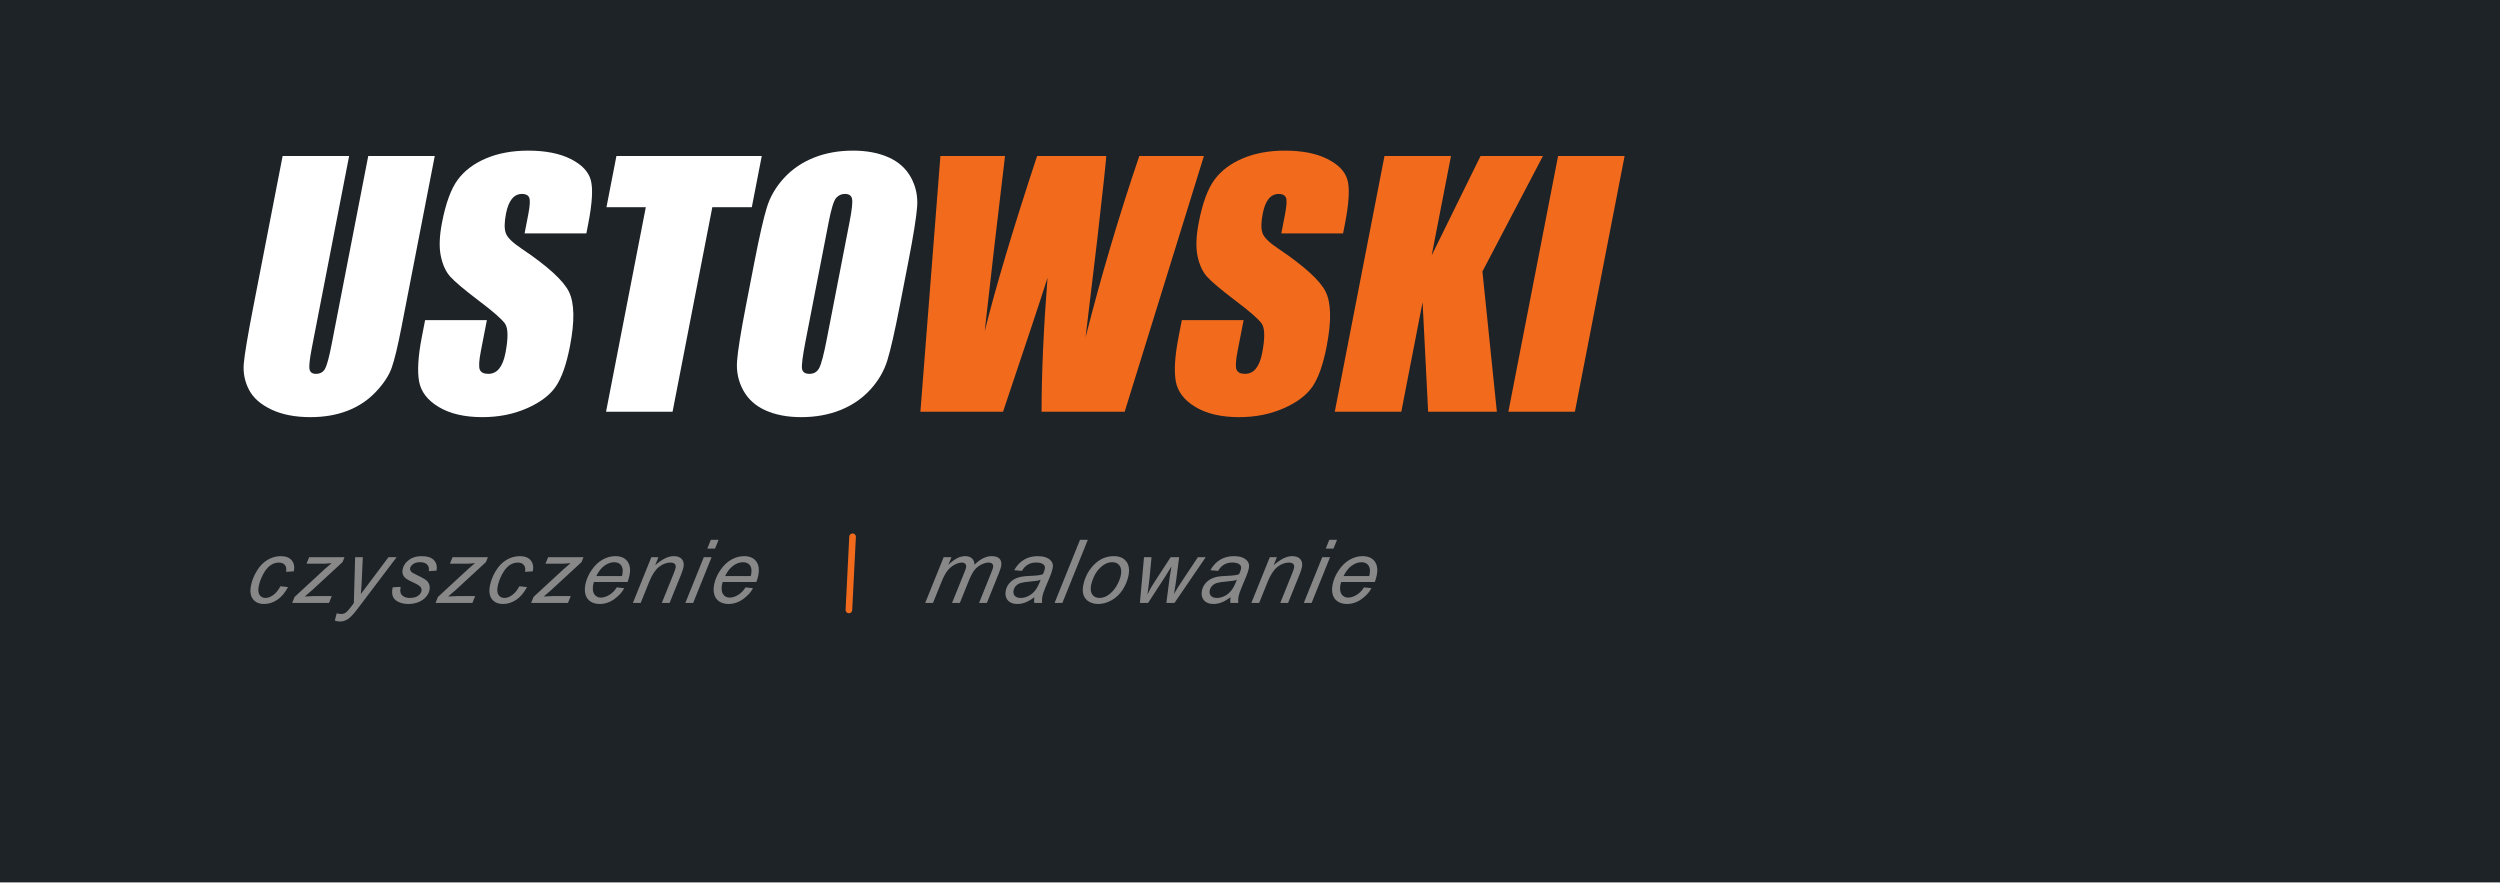
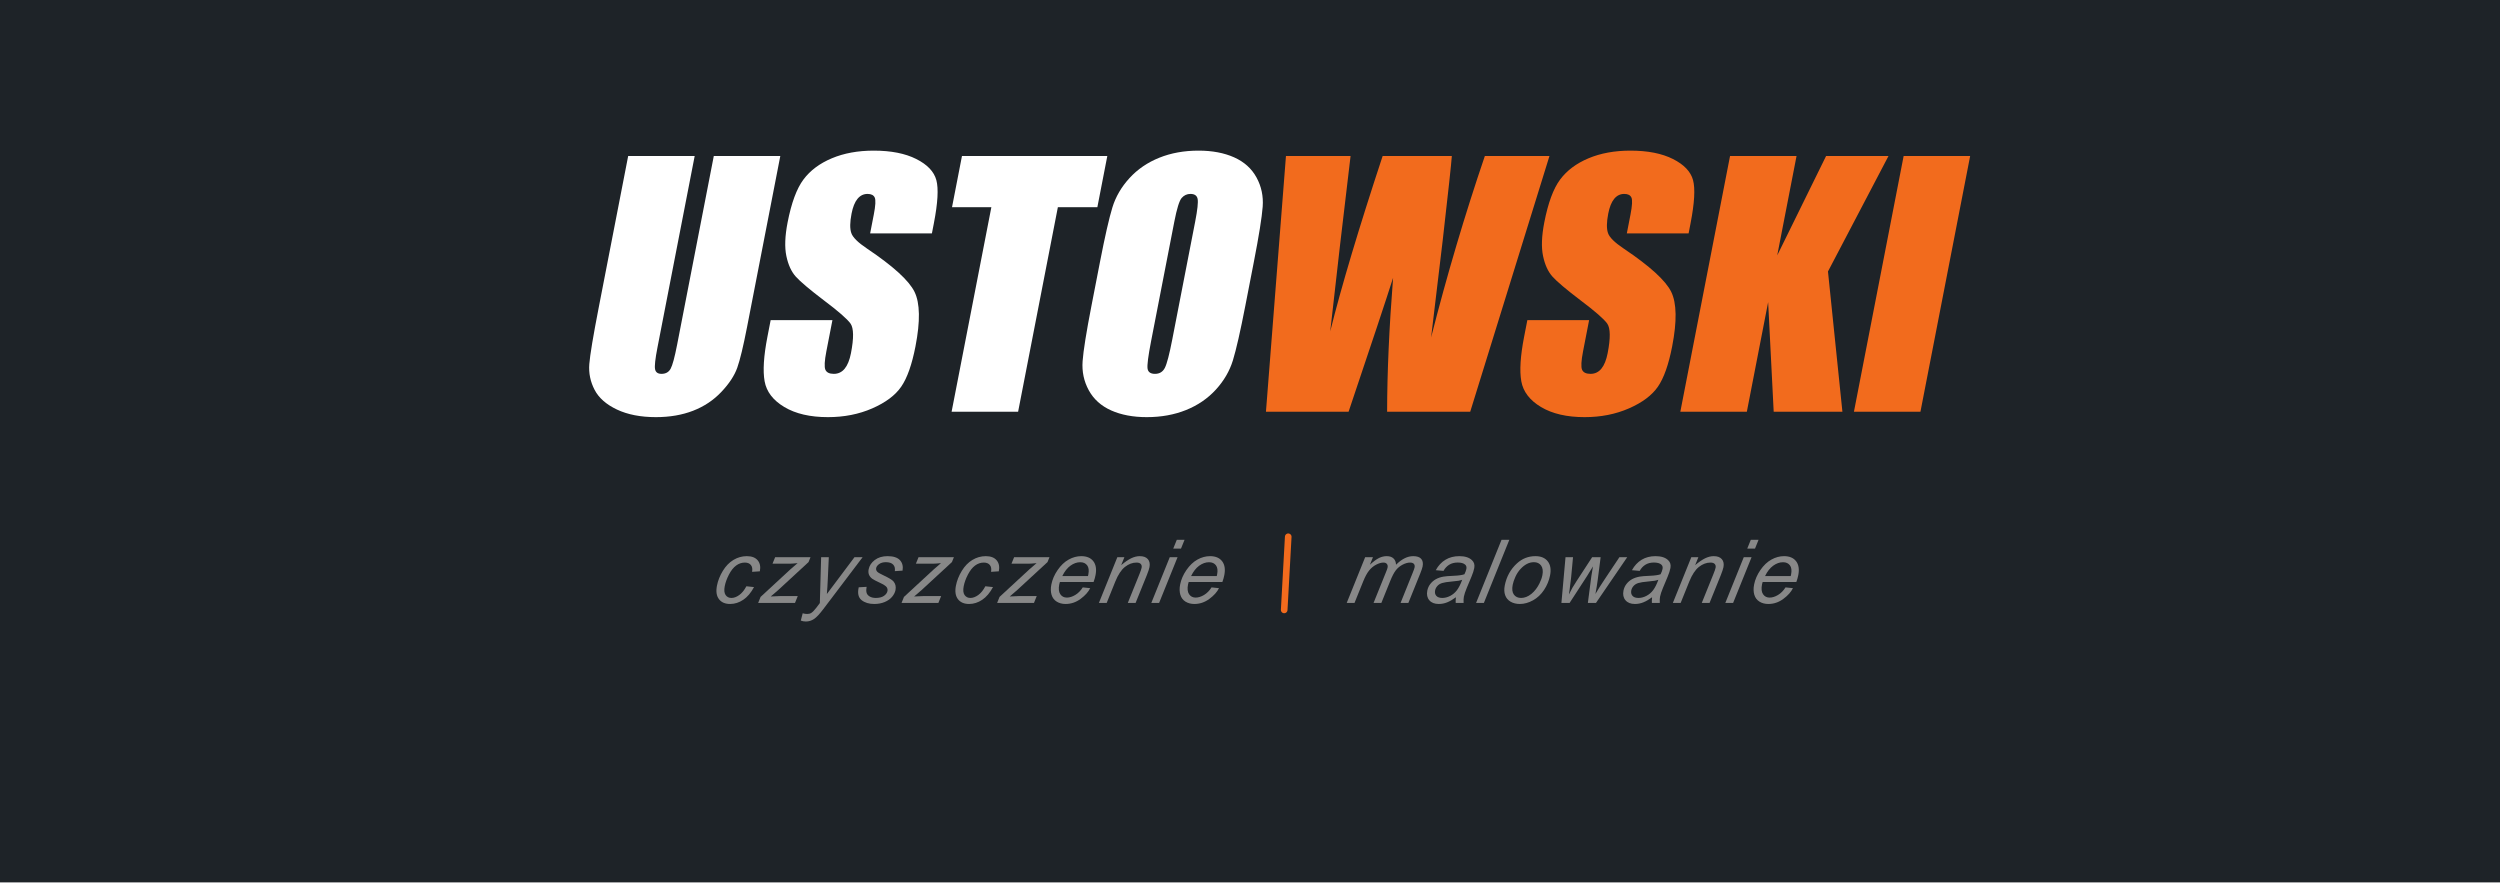
<svg xmlns="http://www.w3.org/2000/svg" viewBox="0 0 680 240">
  <rect width="680" height="240" fill="#1e2328" />
-   <path d="M1041 1619V537Q1041 353 1029.0 278.5Q1017 204 958.0 125.5Q899 47 802.5 6.5Q706 -34 575 -34Q430 -34 319.0 14.0Q208 62 153.0 139.0Q98 216 88.0 301.5Q78 387 78 661V1619H499V405Q499 299 510.5 269.5Q522 240 557 240Q597 240 608.5 272.5Q620 305 620 426V1619Z" transform="matrix(0.042969,0,0.008352,-0.042969,60.00,112.00)" fill="#ffffff" />
-   <path d="M976 1129H585V1249Q585 1333 570.0 1356.0Q555 1379 520 1379Q482 1379 462.5 1348.0Q443 1317 443 1254Q443 1173 465 1132Q486 1091 584 1033Q865 866 938 759Q1011 652 1011 414Q1011 241 970.5 159.0Q930 77 814.0 21.5Q698 -34 544 -34Q375 -34 255.5 30.0Q136 94 99.0 193.0Q62 292 62 474V580H453V383Q453 292 469.5 266.0Q486 240 528 240Q570 240 590.5 273.0Q611 306 611 371Q611 514 572 558Q532 602 375 705Q218 809 167.0 856.0Q116 903 82.5 986.0Q49 1069 49 1198Q49 1384 96.5 1470.0Q144 1556 250.0 1604.5Q356 1653 506 1653Q670 1653 785.5 1600.0Q901 1547 938.5 1466.5Q976 1386 976 1193Z" transform="matrix(0.042969,0,0.008352,-0.042969,108.12,112.00)" fill="#ffffff" />
-   <path d="M932 1619V1295H682V0H261V1295H12V1619Z" transform="matrix(0.042969,0,0.008352,-0.042969,153.63,112.00)" fill="#ffffff" />
-   <path d="M1046 671Q1046 427 1034.5 325.5Q1023 224 962.5 140.0Q902 56 799.0 11.0Q696 -34 559 -34Q429 -34 325.5 8.5Q222 51 159.0 136.0Q96 221 84.0 321.0Q72 421 72 671V948Q72 1192 83.5 1293.5Q95 1395 155.5 1479.0Q216 1563 319.0 1608.0Q422 1653 559 1653Q689 1653 792.5 1610.5Q896 1568 959.0 1483.0Q1022 1398 1034.0 1298.0Q1046 1198 1046 948ZM625 1203Q625 1316 612.5 1347.5Q600 1379 561 1379Q528 1379 510.5 1353.5Q493 1328 493 1203V447Q493 306 504.5 273.0Q516 240 558 240Q601 240 613.0 278.0Q625 316 625 459Z" transform="matrix(0.042969,0,0.008352,-0.042969,194.19,112.00)" fill="#ffffff" />
-   <path d="M1668 1619 1481 0H955Q883 373 828 848Q803 645 711 0H188L0 1619H409L452 1054L496 509Q519 932 612 1619H1050Q1059 1548 1096 1085L1142 470Q1177 1057 1259 1619Z" transform="matrix(0.042969,0,0.008352,-0.042969,242.27,112.00)" fill="#f26b1d" />
-   <path d="M976 1129H585V1249Q585 1333 570.0 1356.0Q555 1379 520 1379Q482 1379 462.5 1348.0Q443 1317 443 1254Q443 1173 465 1132Q486 1091 584 1033Q865 866 938 759Q1011 652 1011 414Q1011 241 970.5 159.0Q930 77 814.0 21.5Q698 -34 544 -34Q375 -34 255.5 30.0Q136 94 99.0 193.0Q62 292 62 474V580H453V383Q453 292 469.5 266.0Q486 240 528 240Q570 240 590.5 273.0Q611 306 611 371Q611 514 572 558Q532 602 375 705Q218 809 167.0 856.0Q116 903 82.5 986.0Q49 1069 49 1198Q49 1384 96.5 1470.0Q144 1556 250.0 1604.5Q356 1653 506 1653Q670 1653 785.5 1600.0Q901 1547 938.5 1466.5Q976 1386 976 1193Z" transform="matrix(0.042969,0,0.008352,-0.042969,313.95,112.00)" fill="#f26b1d" />
-   <path d="M1087 1619 846 888 1110 0H675L505 694V0H84V1619H505V990L692 1619Z" transform="matrix(0.042969,0,0.008352,-0.042969,359.45,112.00)" fill="#f26b1d" />
-   <path d="M505 1619V0H84V1619Z" transform="matrix(0.042969,0,0.008352,-0.042969,406.67,112.00)" fill="#f26b1d" />
-   <path d="M801 387 982 368Q914 169 788.5 72.5Q663 -24 503 -24Q330 -24 222.5 88.0Q115 200 115 401Q115 575 184.0 743.0Q253 911 381.5 998.5Q510 1086 675 1086Q846 1086 946.0 989.5Q1046 893 1046 734L868 722Q867 823 809.5 880.0Q752 937 658 937Q549 937 469.0 868.0Q389 799 343.5 658.5Q298 518 298 388Q298 252 358.0 184.0Q418 116 506 116Q594 116 674.5 183.0Q755 250 801 387Z" transform="matrix(0.011719,0,0.002278,-0.011719,66.00,164.00)" fill="#888888" />
-   <path d="M40 0 69 140 640 783Q701 851 776 924Q647 911 591 911H196L228 1062H1049L1025 948L449 301Q400 246 303 150Q454 159 510 159H928L895 0Z" transform="matrix(0.011719,0,0.002278,-0.011719,79.00,164.00)" fill="#888888" />
-   <path d="M0 -410 11 -240Q67 -256 120 -256Q175 -256 209 -231Q253 -198 305 -107L363 -3L186 1062H364L444 525Q468 366 485 207L960 1062H1149L472 -141Q374 -317 298.0 -374.0Q222 -431 123 -431Q60 -431 0 -410Z" transform="matrix(0.011719,0,0.002278,-0.011719,92.00,164.00)" fill="#888888" />
-   <path d="M85 363 266 374Q266 296 290.0 241.0Q314 186 378.5 151.0Q443 116 529 116Q649 116 709.0 164.0Q769 212 769 277Q769 324 733 366Q696 408 552.5 469.5Q409 531 369 556Q302 597 268.0 652.5Q234 708 234 780Q234 906 334.0 996.0Q434 1086 614 1086Q814 1086 918.5 993.5Q1023 901 1027 750L850 738Q846 834 782.0 890.0Q718 946 601 946Q507 946 455.0 903.0Q403 860 403 810Q403 760 448 722Q478 696 603 642Q811 552 865 500Q951 417 951 298Q951 219 902.5 143.0Q854 67 754.5 21.5Q655 -24 520 -24Q336 -24 207 67Q78 158 85 363Z" transform="matrix(0.011719,0,0.002278,-0.011719,105.00,164.00)" fill="#888888" />
-   <path d="M40 0 69 140 640 783Q701 851 776 924Q647 911 591 911H196L228 1062H1049L1025 948L449 301Q400 246 303 150Q454 159 510 159H928L895 0Z" transform="matrix(0.011719,0,0.002278,-0.011719,118.00,164.00)" fill="#888888" />
-   <path d="M801 387 982 368Q914 169 788.5 72.5Q663 -24 503 -24Q330 -24 222.5 88.0Q115 200 115 401Q115 575 184.0 743.0Q253 911 381.5 998.5Q510 1086 675 1086Q846 1086 946.0 989.5Q1046 893 1046 734L868 722Q867 823 809.5 880.0Q752 937 658 937Q549 937 469.0 868.0Q389 799 343.5 658.5Q298 518 298 388Q298 252 358.0 184.0Q418 116 506 116Q594 116 674.5 183.0Q755 250 801 387Z" transform="matrix(0.011719,0,0.002278,-0.011719,131.00,164.00)" fill="#888888" />
-   <path d="M40 0 69 140 640 783Q701 851 776 924Q647 911 591 911H196L228 1062H1049L1025 948L449 301Q400 246 303 150Q454 159 510 159H928L895 0Z" transform="matrix(0.011719,0,0.002278,-0.011719,144.00,164.00)" fill="#888888" />
-   <path d="M848 361 1024 343Q986 212 849.5 94.0Q713 -24 524 -24Q406 -24 307.5 30.5Q209 85 157.5 189.0Q106 293 106 426Q106 600 186.5 763.5Q267 927 395.0 1006.5Q523 1086 672 1086Q862 1086 975.5 968.0Q1089 850 1089 646Q1089 568 1075 486H293Q289 455 289 430Q289 281 357.5 202.5Q426 124 525 124Q618 124 708.0 185.0Q798 246 848 361ZM322 624H918Q919 652 919 664Q919 800 851.0 872.5Q783 945 676 945Q560 945 464.5 865.0Q369 785 322 624Z" transform="matrix(0.011719,0,0.002278,-0.011719,157.00,164.00)" fill="#888888" />
-   <path d="M68 0 290 1062H454L415 877Q522 986 615.0 1036.0Q708 1086 805 1086Q934 1086 1007.5 1016.0Q1081 946 1081 829Q1081 770 1055 643L920 0H739L880 673Q901 771 901 818Q901 871 864.5 904.0Q828 937 759 937Q620 937 511.5 837.0Q403 737 352 494L249 0Z" transform="matrix(0.011719,0,0.002278,-0.011719,171.35,164.00)" fill="#888888" />
-   <path d="M325 1261 368 1466H548L505 1261ZM61 0 283 1062H464L242 0Z" transform="matrix(0.011719,0,0.002278,-0.011719,185.70,164.00)" fill="#888888" />
-   <path d="M848 361 1024 343Q986 212 849.5 94.0Q713 -24 524 -24Q406 -24 307.5 30.5Q209 85 157.5 189.0Q106 293 106 426Q106 600 186.5 763.5Q267 927 395.0 1006.5Q523 1086 672 1086Q862 1086 975.5 968.0Q1089 850 1089 646Q1089 568 1075 486H293Q289 455 289 430Q289 281 357.5 202.5Q426 124 525 124Q618 124 708.0 185.0Q798 246 848 361ZM322 624H918Q919 652 919 664Q919 800 851.0 872.5Q783 945 676 945Q560 945 464.5 865.0Q369 785 322 624Z" transform="matrix(0.011719,0,0.002278,-0.011719,192.03,164.00)" fill="#888888" />
-   <line x1="231.9" y1="146.0" x2="230.9" y2="165.9" stroke="#f26b1d" stroke-width="1.8" stroke-linecap="round" />
-   <path d="M67 0 289 1062H470L433 887Q534 1000 613.5 1043.0Q693 1086 786 1086Q885 1086 951.5 1033.5Q1018 981 1039 887Q1120 987 1209.5 1036.5Q1299 1086 1398 1086Q1531 1086 1597.5 1023.0Q1664 960 1664 846Q1664 797 1641 684L1498 0H1317L1463 702Q1482 788 1482 825Q1482 877 1449.0 907.0Q1416 937 1356 937Q1275 937 1191.0 888.0Q1107 839 1060.5 759.5Q1014 680 979 515L871 0H690L840 717Q856 790 856 821Q856 873 823.5 905.0Q791 937 739 937Q662 937 577.5 888.0Q493 839 440.0 751.5Q387 664 353 502L248 0Z" transform="matrix(0.011719,0,0.002278,-0.011719,250.87,164.00)" fill="#888888" />
-   <path d="M784 132Q690 51 603.0 13.5Q516 -24 417 -24Q270 -24 180.0 62.5Q90 149 90 284Q90 373 130.5 441.5Q171 510 238.0 551.5Q305 593 402 611Q463 623 633.5 630.0Q804 637 878 666Q899 740 899 789Q899 852 853 888Q790 938 669 938Q555 938 482.5 887.5Q410 837 377 744L194 760Q250 918 371.5 1002.0Q493 1086 678 1086Q875 1086 990 992Q1078 922 1078 810Q1078 725 1053 613L994 349Q966 223 966 144Q966 94 988 0H805Q790 52 784 132ZM851 538Q813 523 769.5 515.0Q726 507 624 498Q466 484 401.0 462.5Q336 441 303.0 394.0Q270 347 270 290Q270 214 322.5 165.0Q375 116 472 116Q562 116 645.0 163.5Q728 211 776.0 296.0Q824 381 851 538Z" transform="matrix(0.011719,0,0.002278,-0.011719,271.86,164.00)" fill="#888888" />
-   <path d="M54 0 360 1466H541L235 0Z" transform="matrix(0.011719,0,0.002278,-0.011719,286.21,164.00)" fill="#888888" />
-   <path d="M100 403Q100 714 283 918Q434 1086 679 1086Q871 1086 988.5 966.0Q1106 846 1106 642Q1106 459 1032.0 301.5Q958 144 821.5 60.0Q685 -24 534 -24Q410 -24 308.5 29.0Q207 82 153.5 179.0Q100 276 100 403ZM281 421Q281 271 353.0 193.5Q425 116 536 116Q594 116 651.0 139.5Q708 163 757.0 211.0Q806 259 840.5 320.5Q875 382 896 453Q927 552 927 643Q927 787 854.5 866.5Q782 946 672 946Q587 946 517.0 905.5Q447 865 390.5 787.0Q334 709 307.5 605.5Q281 502 281 421Z" transform="matrix(0.011719,0,0.002278,-0.011719,292.54,164.00)" fill="#888888" />
-   <path d="M270 0 159 1062H333L381 585L400 317Q402 287 406 196Q436 298 457.0 352.5Q478 407 524 508L777 1062H974L1009 531Q1017 410 1019 208Q1069 342 1182 580L1410 1062H1591L1072 0H884L844 623Q840 681 838 849Q797 742 741 618L460 0Z" transform="matrix(0.011719,0,0.002278,-0.011719,306.89,164.00)" fill="#888888" />
-   <path d="M784 132Q690 51 603.0 13.5Q516 -24 417 -24Q270 -24 180.0 62.5Q90 149 90 284Q90 373 130.5 441.5Q171 510 238.0 551.5Q305 593 402 611Q463 623 633.5 630.0Q804 637 878 666Q899 740 899 789Q899 852 853 888Q790 938 669 938Q555 938 482.5 887.5Q410 837 377 744L194 760Q250 918 371.5 1002.0Q493 1086 678 1086Q875 1086 990 992Q1078 922 1078 810Q1078 725 1053 613L994 349Q966 223 966 144Q966 94 988 0H805Q790 52 784 132ZM851 538Q813 523 769.5 515.0Q726 507 624 498Q466 484 401.0 462.5Q336 441 303.0 394.0Q270 347 270 290Q270 214 322.5 165.0Q375 116 472 116Q562 116 645.0 163.5Q728 211 776.0 296.0Q824 381 851 538Z" transform="matrix(0.011719,0,0.002278,-0.011719,325.22,164.00)" fill="#888888" />
-   <path d="M68 0 290 1062H454L415 877Q522 986 615.0 1036.0Q708 1086 805 1086Q934 1086 1007.5 1016.0Q1081 946 1081 829Q1081 770 1055 643L920 0H739L880 673Q901 771 901 818Q901 871 864.5 904.0Q828 937 759 937Q620 937 511.5 837.0Q403 737 352 494L249 0Z" transform="matrix(0.011719,0,0.002278,-0.011719,339.57,164.00)" fill="#888888" />
-   <path d="M325 1261 368 1466H548L505 1261ZM61 0 283 1062H464L242 0Z" transform="matrix(0.011719,0,0.002278,-0.011719,353.92,164.00)" fill="#888888" />
-   <path d="M848 361 1024 343Q986 212 849.5 94.0Q713 -24 524 -24Q406 -24 307.5 30.5Q209 85 157.5 189.0Q106 293 106 426Q106 600 186.5 763.5Q267 927 395.0 1006.5Q523 1086 672 1086Q862 1086 975.5 968.0Q1089 850 1089 646Q1089 568 1075 486H293Q289 455 289 430Q289 281 357.5 202.5Q426 124 525 124Q618 124 708.0 185.0Q798 246 848 361ZM322 624H918Q919 652 919 664Q919 800 851.0 872.5Q783 945 676 945Q560 945 464.5 865.0Q369 785 322 624Z" transform="matrix(0.011719,0,0.002278,-0.011719,360.25,164.00)" fill="#888888" />
+   <path d="M1041 1619V537Q1041 353 1029.0 278.5Q1017 204 958.0 125.5Q899 47 802.5 6.5Q706 -34 575 -34Q430 -34 319.0 14.0Q208 62 153.0 139.0Q98 216 88.0 301.5Q78 387 78 661V1619H499V405Q499 299 510.5 269.5Q522 240 557 240Q597 240 608.5 272.5Q620 305 620 426V1619Z" transform="matrix(0.042969,0,0.008352,-0.042969,153.99,112.00)" fill="#ffffff" />
+   <path d="M976 1129H585V1249Q585 1333 570.0 1356.0Q555 1379 520 1379Q482 1379 462.5 1348.0Q443 1317 443 1254Q443 1173 465 1132Q486 1091 584 1033Q865 866 938 759Q1011 652 1011 414Q1011 241 970.5 159.0Q930 77 814.0 21.5Q698 -34 544 -34Q375 -34 255.5 30.0Q136 94 99.0 193.0Q62 292 62 474V580H453V383Q453 292 469.5 266.0Q486 240 528 240Q570 240 590.5 273.0Q611 306 611 371Q611 514 572 558Q532 602 375 705Q218 809 167.0 856.0Q116 903 82.5 986.0Q49 1069 49 1198Q49 1384 96.5 1470.0Q144 1556 250.0 1604.5Q356 1653 506 1653Q670 1653 785.5 1600.0Q901 1547 938.5 1466.5Q976 1386 976 1193Z" transform="matrix(0.042969,0,0.008352,-0.042969,202.11,112.00)" fill="#ffffff" />
+   <path d="M932 1619V1295H682V0H261V1295H12V1619Z" transform="matrix(0.042969,0,0.008352,-0.042969,247.62,112.00)" fill="#ffffff" />
+   <path d="M1046 671Q1046 427 1034.5 325.5Q1023 224 962.5 140.0Q902 56 799.0 11.0Q696 -34 559 -34Q429 -34 325.5 8.5Q222 51 159.0 136.0Q96 221 84.0 321.0Q72 421 72 671V948Q72 1192 83.5 1293.5Q95 1395 155.5 1479.0Q216 1563 319.0 1608.0Q422 1653 559 1653Q689 1653 792.5 1610.5Q896 1568 959.0 1483.0Q1022 1398 1034.0 1298.0Q1046 1198 1046 948ZM625 1203Q625 1316 612.5 1347.5Q600 1379 561 1379Q528 1379 510.5 1353.5Q493 1328 493 1203V447Q493 306 504.5 273.0Q516 240 558 240Q601 240 613.0 278.0Q625 316 625 459Z" transform="matrix(0.042969,0,0.008352,-0.042969,288.18,112.00)" fill="#ffffff" />
+   <path d="M1668 1619 1481 0H955Q883 373 828 848Q803 645 711 0H188L0 1619H409L452 1054L496 509Q519 932 612 1619H1050Q1059 1548 1096 1085L1142 470Q1177 1057 1259 1619Z" transform="matrix(0.042969,0,0.008352,-0.042969,336.26,112.00)" fill="#f26b1d" />
+   <path d="M976 1129H585V1249Q585 1333 570.0 1356.0Q555 1379 520 1379Q482 1379 462.5 1348.0Q443 1317 443 1254Q443 1173 465 1132Q486 1091 584 1033Q865 866 938 759Q1011 652 1011 414Q1011 241 970.5 159.0Q930 77 814.0 21.5Q698 -34 544 -34Q375 -34 255.5 30.0Q136 94 99.0 193.0Q62 292 62 474V580H453V383Q453 292 469.5 266.0Q486 240 528 240Q570 240 590.5 273.0Q611 306 611 371Q611 514 572 558Q532 602 375 705Q218 809 167.0 856.0Q116 903 82.5 986.0Q49 1069 49 1198Q49 1384 96.5 1470.0Q144 1556 250.0 1604.5Q356 1653 506 1653Q670 1653 785.5 1600.0Q901 1547 938.5 1466.5Q976 1386 976 1193Z" transform="matrix(0.042969,0,0.008352,-0.042969,407.93,112.00)" fill="#f26b1d" />
+   <path d="M1087 1619 846 888 1110 0H675L505 694V0H84V1619H505V990L692 1619Z" transform="matrix(0.042969,0,0.008352,-0.042969,453.44,112.00)" fill="#f26b1d" />
+   <path d="M505 1619V0H84V1619Z" transform="matrix(0.042969,0,0.008352,-0.042969,500.66,112.00)" fill="#f26b1d" />
+   <path d="M801 387 982 368Q914 169 788.5 72.5Q663 -24 503 -24Q330 -24 222.5 88.0Q115 200 115 401Q115 575 184.0 743.0Q253 911 381.5 998.5Q510 1086 675 1086Q846 1086 946.0 989.5Q1046 893 1046 734L868 722Q867 823 809.5 880.0Q752 937 658 937Q549 937 469.0 868.0Q389 799 343.5 658.5Q298 518 298 388Q298 252 358.0 184.0Q418 116 506 116Q594 116 674.5 183.0Q755 250 801 387Z" transform="matrix(0.011719,0,0.002278,-0.011719,192.75,164.00)" fill="#888888" />
+   <path d="M40 0 69 140 640 783Q701 851 776 924Q647 911 591 911H196L228 1062H1049L1025 948L449 301Q400 246 303 150Q454 159 510 159H928L895 0Z" transform="matrix(0.011719,0,0.002278,-0.011719,205.75,164.00)" fill="#888888" />
+   <path d="M0 -410 11 -240Q67 -256 120 -256Q175 -256 209 -231Q253 -198 305 -107L363 -3L186 1062H364L444 525Q468 366 485 207L960 1062H1149L472 -141Q374 -317 298.0 -374.0Q222 -431 123 -431Q60 -431 0 -410Z" transform="matrix(0.011719,0,0.002278,-0.011719,218.75,164.00)" fill="#888888" />
+   <path d="M85 363 266 374Q266 296 290.0 241.0Q314 186 378.5 151.0Q443 116 529 116Q649 116 709.0 164.0Q769 212 769 277Q769 324 733 366Q696 408 552.5 469.5Q409 531 369 556Q302 597 268.0 652.5Q234 708 234 780Q234 906 334.0 996.0Q434 1086 614 1086Q814 1086 918.5 993.5Q1023 901 1027 750L850 738Q846 834 782.0 890.0Q718 946 601 946Q507 946 455.0 903.0Q403 860 403 810Q403 760 448 722Q478 696 603 642Q811 552 865 500Q951 417 951 298Q951 219 902.5 143.0Q854 67 754.5 21.5Q655 -24 520 -24Q336 -24 207 67Q78 158 85 363Z" transform="matrix(0.011719,0,0.002278,-0.011719,231.75,164.00)" fill="#888888" />
+   <path d="M40 0 69 140 640 783Q701 851 776 924Q647 911 591 911H196L228 1062H1049L1025 948L449 301Q400 246 303 150Q454 159 510 159H928L895 0Z" transform="matrix(0.011719,0,0.002278,-0.011719,244.75,164.00)" fill="#888888" />
+   <path d="M801 387 982 368Q914 169 788.5 72.5Q663 -24 503 -24Q330 -24 222.5 88.0Q115 200 115 401Q115 575 184.0 743.0Q253 911 381.5 998.5Q510 1086 675 1086Q846 1086 946.0 989.5Q1046 893 1046 734L868 722Q867 823 809.5 880.0Q752 937 658 937Q549 937 469.0 868.0Q389 799 343.5 658.5Q298 518 298 388Q298 252 358.0 184.0Q418 116 506 116Q594 116 674.5 183.0Q755 250 801 387Z" transform="matrix(0.011719,0,0.002278,-0.011719,257.75,164.00)" fill="#888888" />
+   <path d="M40 0 69 140 640 783Q701 851 776 924Q647 911 591 911H196L228 1062H1049L1025 948L449 301Q400 246 303 150Q454 159 510 159H928L895 0Z" transform="matrix(0.011719,0,0.002278,-0.011719,270.75,164.00)" fill="#888888" />
+   <path d="M848 361 1024 343Q986 212 849.5 94.0Q713 -24 524 -24Q406 -24 307.5 30.5Q209 85 157.5 189.0Q106 293 106 426Q106 600 186.5 763.5Q267 927 395.0 1006.5Q523 1086 672 1086Q862 1086 975.5 968.0Q1089 850 1089 646Q1089 568 1075 486H293Q289 455 289 430Q289 281 357.5 202.5Q426 124 525 124Q618 124 708.0 185.0Q798 246 848 361ZM322 624H918Q919 652 919 664Q919 800 851.0 872.5Q783 945 676 945Q560 945 464.5 865.0Q369 785 322 624Z" transform="matrix(0.011719,0,0.002278,-0.011719,283.75,164.00)" fill="#888888" />
+   <path d="M68 0 290 1062H454L415 877Q522 986 615.0 1036.0Q708 1086 805 1086Q934 1086 1007.5 1016.0Q1081 946 1081 829Q1081 770 1055 643L920 0H739L880 673Q901 771 901 818Q901 871 864.5 904.0Q828 937 759 937Q620 937 511.5 837.0Q403 737 352 494L249 0Z" transform="matrix(0.011719,0,0.002278,-0.011719,298.10,164.00)" fill="#888888" />
+   <path d="M325 1261 368 1466H548L505 1261ZM61 0 283 1062H464L242 0Z" transform="matrix(0.011719,0,0.002278,-0.011719,312.44,164.00)" fill="#888888" />
+   <path d="M848 361 1024 343Q986 212 849.5 94.0Q713 -24 524 -24Q406 -24 307.5 30.5Q209 85 157.5 189.0Q106 293 106 426Q106 600 186.5 763.5Q267 927 395.0 1006.5Q523 1086 672 1086Q862 1086 975.5 968.0Q1089 850 1089 646Q1089 568 1075 486H293Q289 455 289 430Q289 281 357.5 202.5Q426 124 525 124Q618 124 708.0 185.0Q798 246 848 361ZM322 624H918Q919 652 919 664Q919 800 851.0 872.5Q783 945 676 945Q560 945 464.5 865.0Q369 785 322 624Z" transform="matrix(0.011719,0,0.002278,-0.011719,318.78,164.00)" fill="#888888" />
+   <line x1="350.4" y1="146.0" x2="349.3" y2="165.9" stroke="#f26b1d" stroke-width="1.8" stroke-linecap="round" />
+   <path d="M67 0 289 1062H470L433 887Q534 1000 613.5 1043.0Q693 1086 786 1086Q885 1086 951.5 1033.5Q1018 981 1039 887Q1120 987 1209.5 1036.5Q1299 1086 1398 1086Q1531 1086 1597.5 1023.0Q1664 960 1664 846Q1664 797 1641 684L1498 0H1317L1463 702Q1482 788 1482 825Q1482 877 1449.0 907.0Q1416 937 1356 937Q1275 937 1191.0 888.0Q1107 839 1060.5 759.5Q1014 680 979 515L871 0H690L840 717Q856 790 856 821Q856 873 823.5 905.0Q791 937 739 937Q662 937 577.5 888.0Q493 839 440.0 751.5Q387 664 353 502L248 0Z" transform="matrix(0.011719,0,0.002278,-0.011719,365.52,164.00)" fill="#888888" />
+   <path d="M784 132Q690 51 603.0 13.5Q516 -24 417 -24Q270 -24 180.0 62.5Q90 149 90 284Q90 373 130.5 441.5Q171 510 238.0 551.5Q305 593 402 611Q463 623 633.5 630.0Q804 637 878 666Q899 740 899 789Q899 852 853 888Q790 938 669 938Q555 938 482.5 887.5Q410 837 377 744L194 760Q250 918 371.5 1002.0Q493 1086 678 1086Q875 1086 990 992Q1078 922 1078 810Q1078 725 1053 613L994 349Q966 223 966 144Q966 94 988 0H805Q790 52 784 132ZM851 538Q813 523 769.5 515.0Q726 507 624 498Q466 484 401.0 462.5Q336 441 303.0 394.0Q270 347 270 290Q270 214 322.5 165.0Q375 116 472 116Q562 116 645.0 163.5Q728 211 776.0 296.0Q824 381 851 538Z" transform="matrix(0.011719,0,0.002278,-0.011719,386.52,164.00)" fill="#888888" />
+   <path d="M54 0 360 1466H541L235 0Z" transform="matrix(0.011719,0,0.002278,-0.011719,400.86,164.00)" fill="#888888" />
+   <path d="M100 403Q100 714 283 918Q434 1086 679 1086Q871 1086 988.5 966.0Q1106 846 1106 642Q1106 459 1032.0 301.5Q958 144 821.5 60.0Q685 -24 534 -24Q410 -24 308.5 29.0Q207 82 153.5 179.0Q100 276 100 403ZM281 421Q281 271 353.0 193.5Q425 116 536 116Q594 116 651.0 139.5Q708 163 757.0 211.0Q806 259 840.5 320.5Q875 382 896 453Q927 552 927 643Q927 787 854.5 866.5Q782 946 672 946Q587 946 517.0 905.5Q447 865 390.5 787.0Q334 709 307.5 605.5Q281 502 281 421Z" transform="matrix(0.011719,0,0.002278,-0.011719,407.20,164.00)" fill="#888888" />
+   <path d="M270 0 159 1062H333L381 585L400 317Q402 287 406 196Q436 298 457.0 352.5Q478 407 524 508L777 1062H974L1009 531Q1017 410 1019 208Q1069 342 1182 580L1410 1062H1591L1072 0H884L844 623Q840 681 838 849Q797 742 741 618L460 0Z" transform="matrix(0.011719,0,0.002278,-0.011719,421.54,164.00)" fill="#888888" />
+   <path d="M784 132Q690 51 603.0 13.5Q516 -24 417 -24Q270 -24 180.0 62.5Q90 149 90 284Q90 373 130.5 441.5Q171 510 238.0 551.5Q305 593 402 611Q463 623 633.5 630.0Q804 637 878 666Q899 740 899 789Q899 852 853 888Q790 938 669 938Q555 938 482.5 887.5Q410 837 377 744L194 760Q250 918 371.5 1002.0Q493 1086 678 1086Q875 1086 990 992Q1078 922 1078 810Q1078 725 1053 613L994 349Q966 223 966 144Q966 94 988 0H805Q790 52 784 132ZM851 538Q813 523 769.5 515.0Q726 507 624 498Q466 484 401.0 462.5Q336 441 303.0 394.0Q270 347 270 290Q270 214 322.5 165.0Q375 116 472 116Q562 116 645.0 163.5Q728 211 776.0 296.0Q824 381 851 538Z" transform="matrix(0.011719,0,0.002278,-0.011719,439.88,164.00)" fill="#888888" />
+   <path d="M68 0 290 1062H454L415 877Q522 986 615.0 1036.0Q708 1086 805 1086Q934 1086 1007.5 1016.0Q1081 946 1081 829Q1081 770 1055 643L920 0H739L880 673Q901 771 901 818Q901 871 864.5 904.0Q828 937 759 937Q620 937 511.5 837.0Q403 737 352 494L249 0Z" transform="matrix(0.011719,0,0.002278,-0.011719,454.22,164.00)" fill="#888888" />
+   <path d="M325 1261 368 1466H548L505 1261ZM61 0 283 1062H464L242 0Z" transform="matrix(0.011719,0,0.002278,-0.011719,468.57,164.00)" fill="#888888" />
+   <path d="M848 361 1024 343Q986 212 849.5 94.0Q713 -24 524 -24Q406 -24 307.5 30.5Q209 85 157.5 189.0Q106 293 106 426Q106 600 186.5 763.5Q267 927 395.0 1006.5Q523 1086 672 1086Q862 1086 975.5 968.0Q1089 850 1089 646Q1089 568 1075 486H293Q289 455 289 430Q289 281 357.5 202.5Q426 124 525 124Q618 124 708.0 185.0Q798 246 848 361ZM322 624H918Q919 652 919 664Q919 800 851.0 872.5Q783 945 676 945Q560 945 464.5 865.0Q369 785 322 624Z" transform="matrix(0.011719,0,0.002278,-0.011719,474.90,164.00)" fill="#888888" />
</svg>
